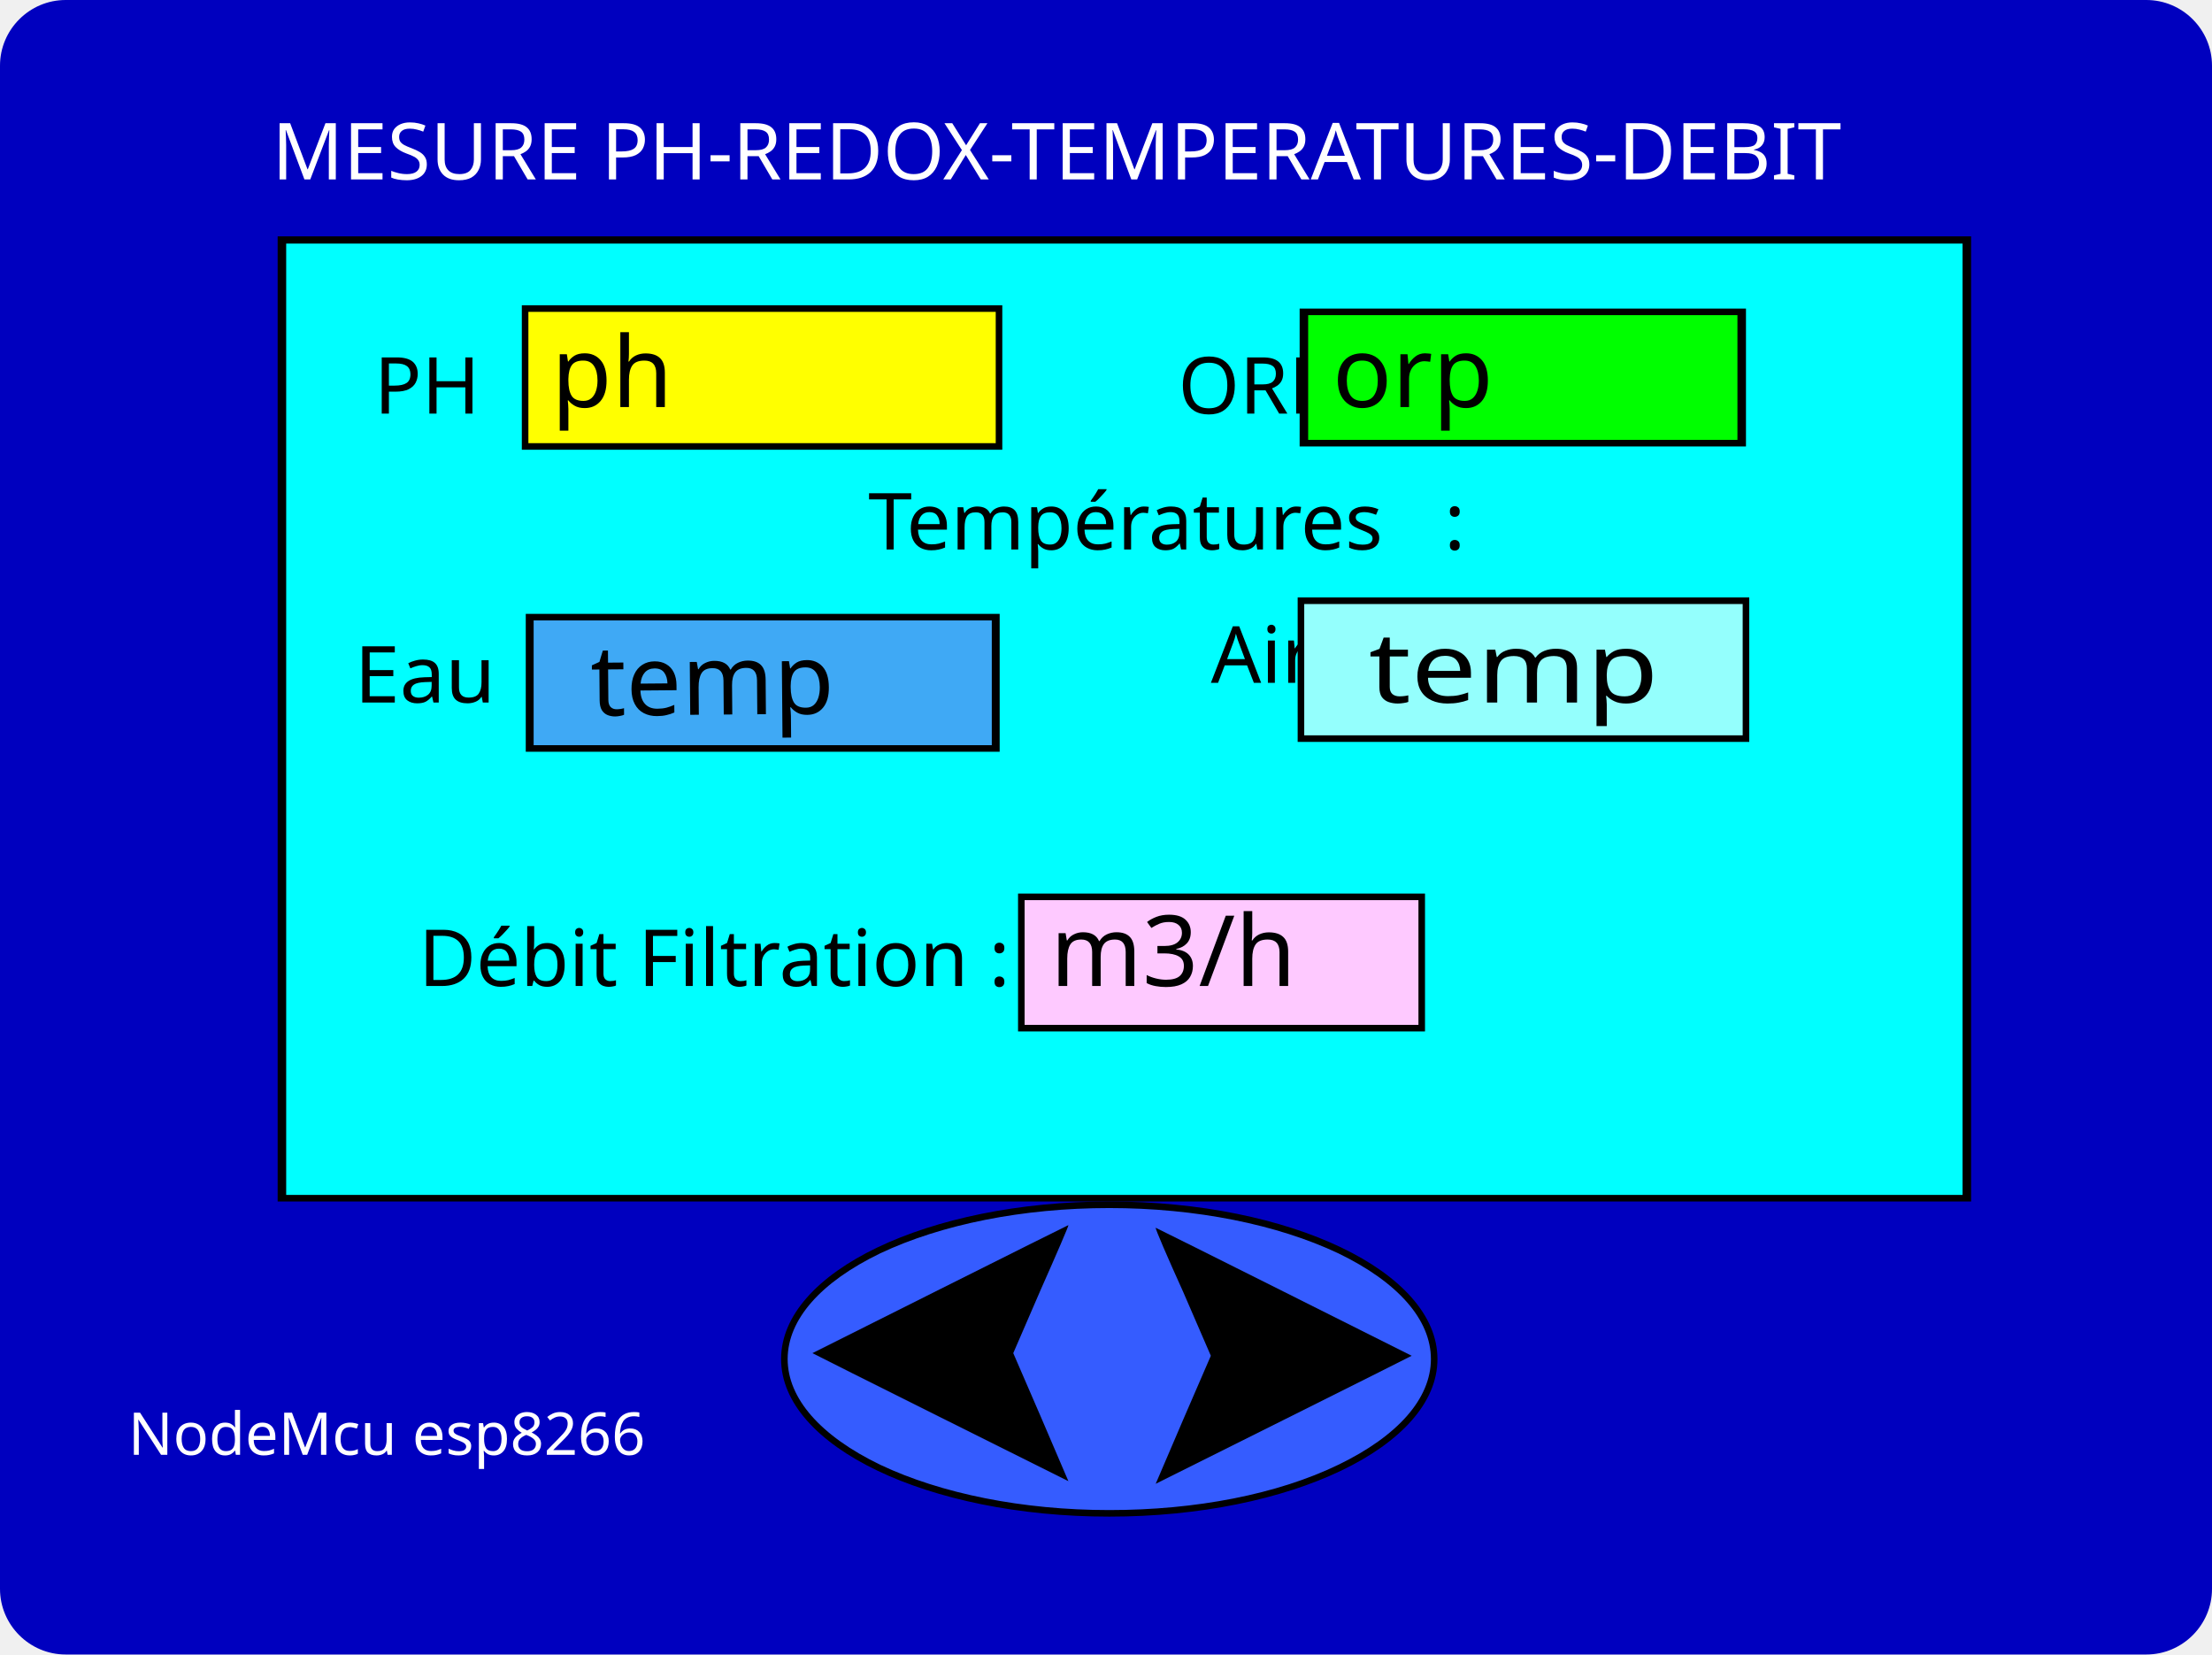
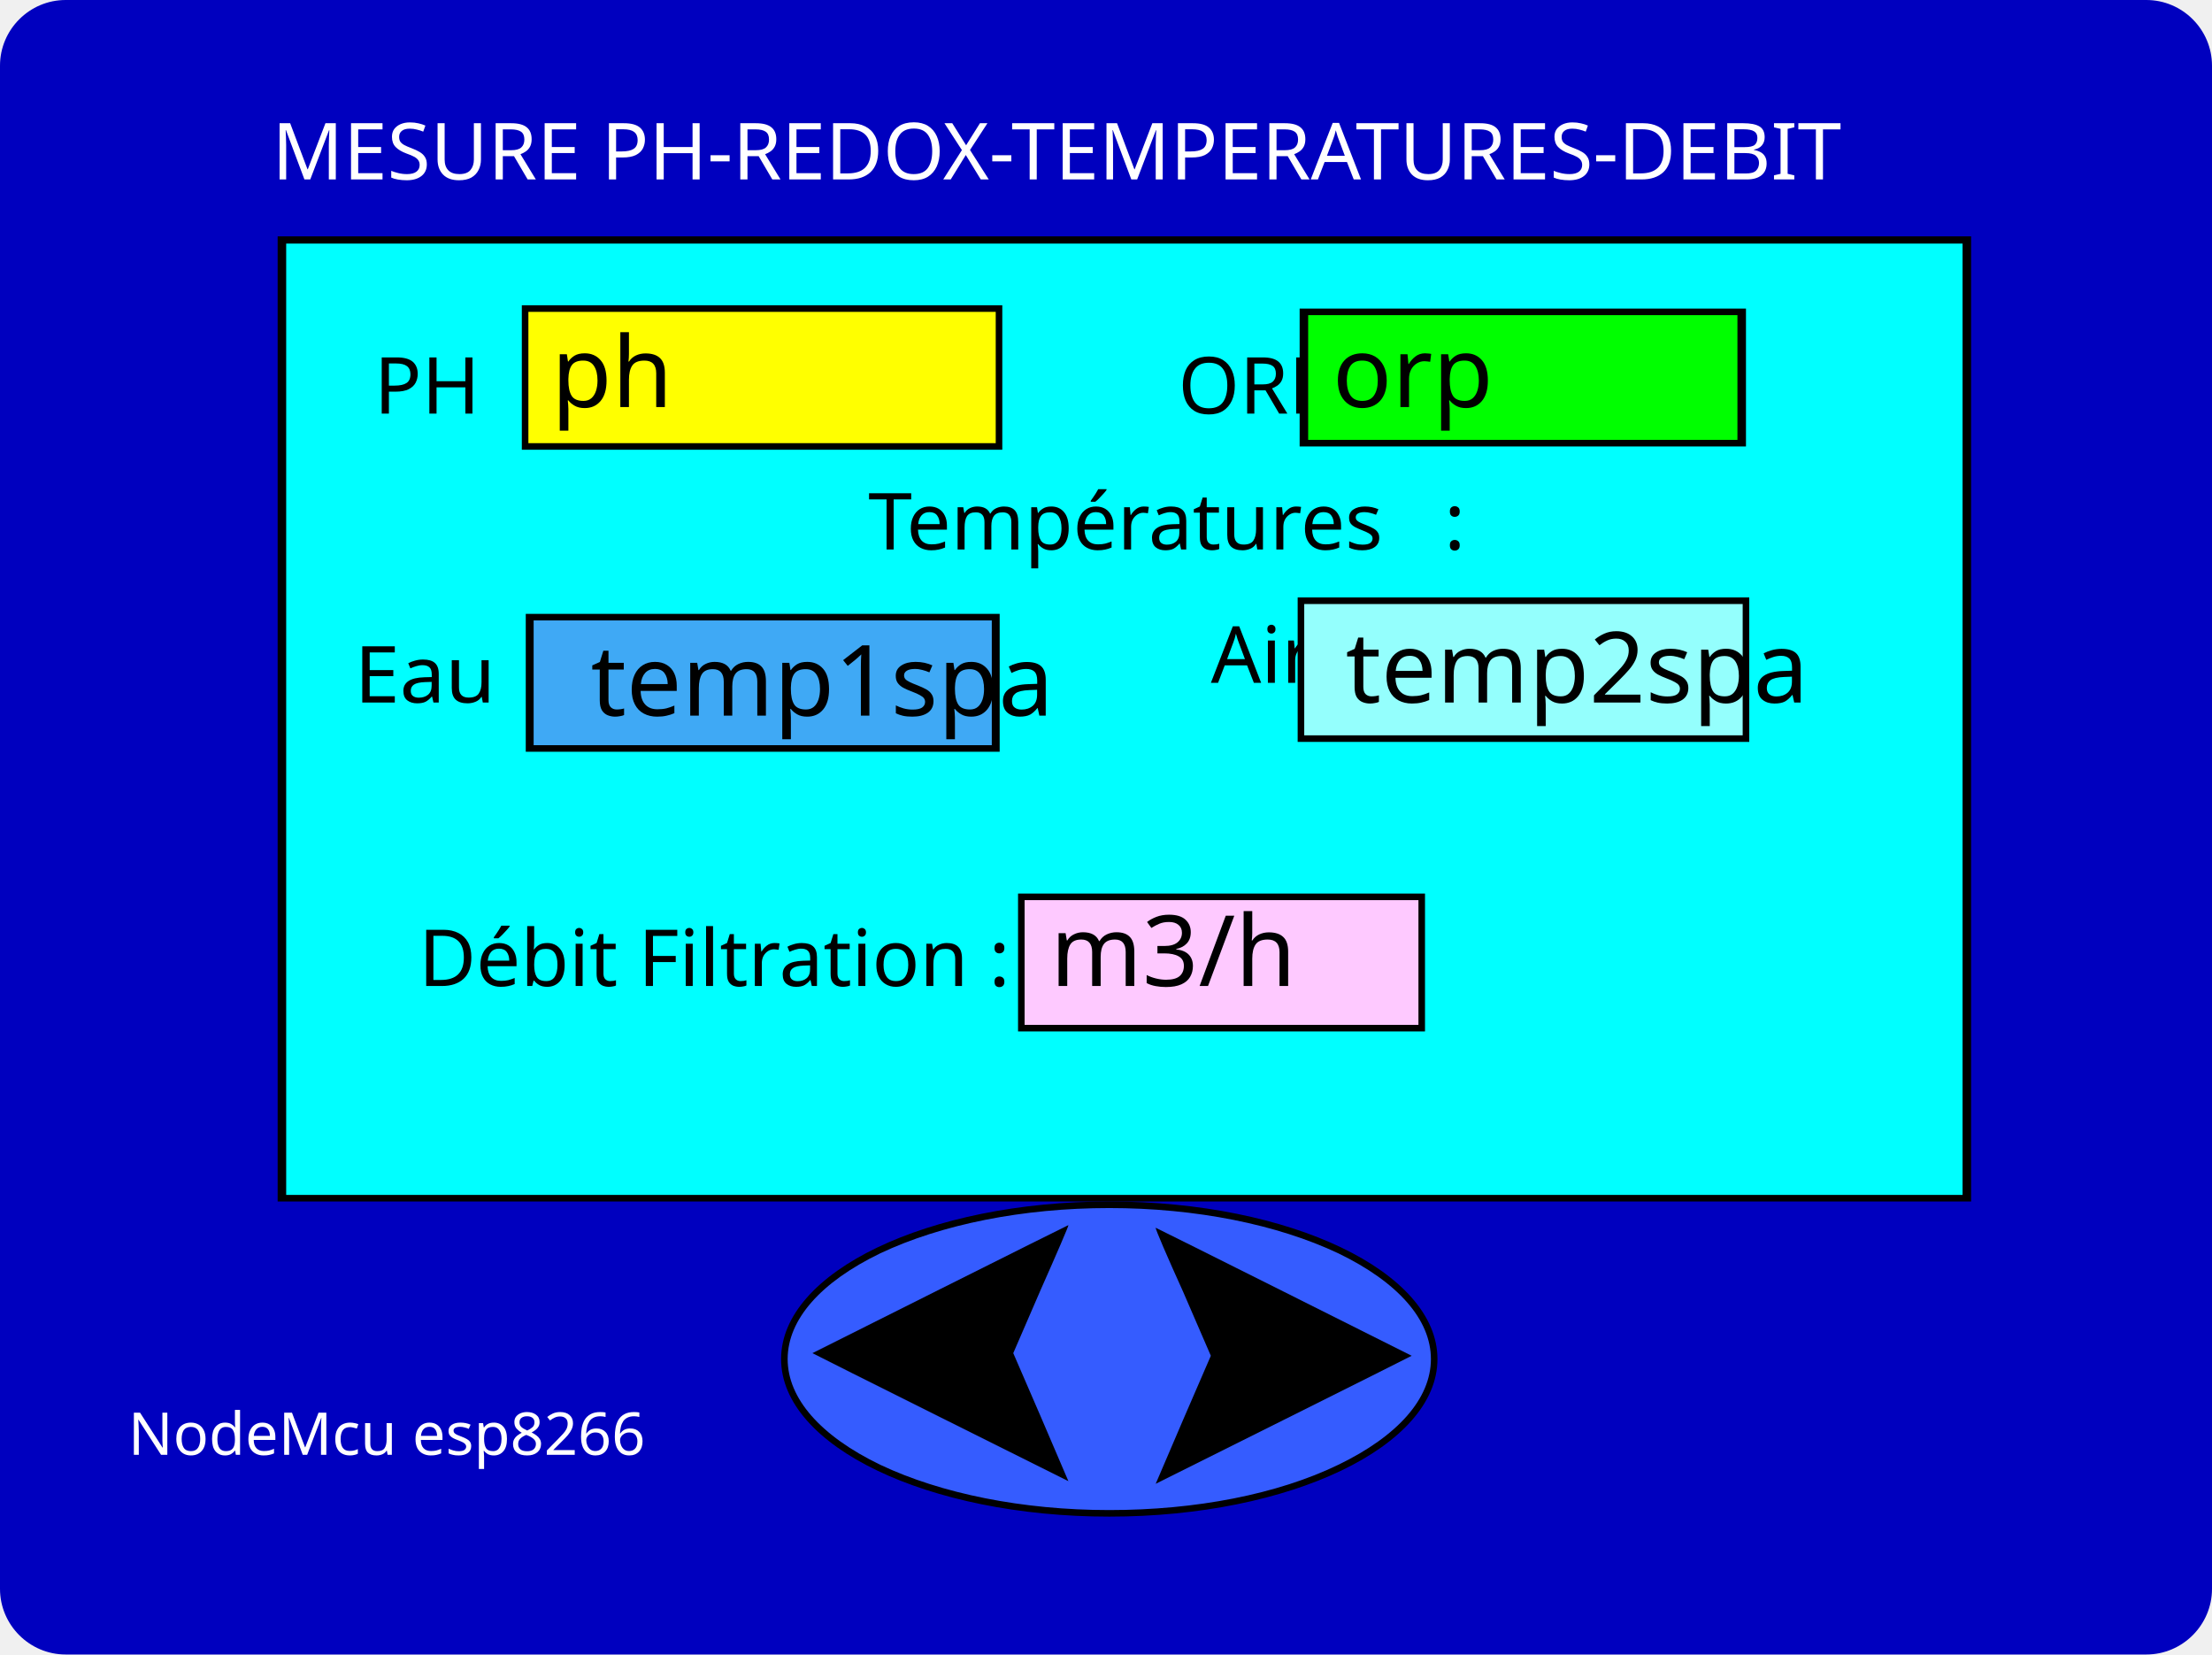
<svg xmlns="http://www.w3.org/2000/svg" version="1.1" id="mesures_spa" x="0px" y="0px" viewBox="0 0 337 252" style="enable-background:new 0 0 337 252;" xml:space="preserve">
  <style type="text/css">
	.spa0{fill:#0000BF;}
	.spa1{fill:#00FFFF;}
	.spa2{font-family:'ArialMT';}
	.spa3{font-size:12px;}
	.spa4{letter-spacing:33;}
	.spa5{fill:#FFFF00;stroke:#000000;stroke-miterlimit:10;}
	.spa6{fill:#00FF00;}
	.spa7{fill:#3FA9F5;}
	.spa8{fill:#94FFFD;stroke:#000000;stroke-miterlimit:10;}
	.spa9{fill:#FEC9FF;}
	.spa10{fill:#355CFF;}
	.spa11{fill:#FFFFFF;}
	.spa12{font-size:9px;}
	.spa13{font-size:15px;}
- 	.spa14{font-size:15.001px;}
+ 	
	
</style>
  <g>
    <path class="spa0" d="M10,247c-2.8,0-5-2.2-5-5V10c0-2.8,2.2-5,5-5h317c2.8,0,5,2.2,5,5v232c0,2.8-2.2,5-5,5H10z" />
    <path class="spa0" d="M327,10v232H10V10H327 M327,0H10C4.5,0,0,4.5,0,10v232c0,5.5,4.5,10,10,10h317c5.5,0,10-4.5,10-10V10   C337,4.5,332.5,0,327,0L327,0z" />
  </g>
  <g id="ecran1">
    <g>
      <rect x="43" y="36.5" class="spa1" width="256.7" height="145.9" />
      <path d="M299,37.1V182H43.6V37.1H299 M300.3,36h-258v147h258V36L300.3,36z" />
    </g>
    <text transform="matrix(1 0 0 1 57 63)" class="spa2 spa3">PH</text>
    <text transform="matrix(1 0 0 1 167 63)" class="spa2 spa3">    ORP</text>
    <text transform="matrix(1 0 0 1 132.2758 83.6919)" class="spa2 spa3">Températures   : </text>
    <text transform="matrix(1 0 0 1 83.5654 130.1042)" class="spa2 spa3 spa4">  </text>
    <text transform="matrix(1 0 0 1 172 104)" class="spa2 spa3">    Air</text>
    <text transform="matrix(1 0 0 1 63.7774 150.1797)" class="spa2 spa3">Débit Filtration :</text>
    <rect x="80" y="47" class="spa5" width="72.2" height="21" />
    <g>
      <rect x="198.7" y="47.5" class="spa6" width="66.7" height="20" />
      <path d="M264.7,48v19h-65.4V48H264.7 M266,47h-68v21h68V47L266,47z" />
    </g>
    <g>
      <rect x="80.8" y="94" class="spa7" width="71" height="20" />
      <path d="M151.1,94.5v19H81.3v-19H151.1 M152.3,93.5H80.1v21h72.2L152.3,93.5L152.3,93.5z" />
    </g>
    <rect x="198.2" y="91.5" class="spa8" width="67.8" height="21" />
    <g>
      <rect x="155.6" y="136.6" class="spa9" width="61" height="20" />
      <path d="M216.1,137.1v19h-60v-19H216.1 M217.1,136.1h-62v21h62V136.1L217.1,136.1z" />
    </g>
    <text id="ph" transform="matrix(1 0 0 1 84 62)" class="spa2 spa13">ph</text>
    <text id="orp" transform="matrix(1 0 0 1 203 62)" class="spa2 spa13">orp</text>
-     <text id="temp_eau" transform="matrix(1 -8.293536e-03 8.293536e-03 1 90 109)" class="spa2 spa14">temp</text>
-     <text id="temp_air" transform="matrix(1.1896 0 0 1 208.5146 107)" class="spa2 spa14">temp</text>
+     <text id="temp_eau" transform="matrix(1 0 0 1 90 109)" class="spa2 spa13">temp1spa</text>
+     <text id="temp_air" transform="matrix(1 0 0 1 205 107)" class="spa2 spa13">temp2spa</text>
    <text id="debit" transform="matrix(1 0 0 1 160 150.1799)" class="spa2 spa13">m3/h</text>
    <text transform="matrix(1.0326 0 0 1 54 107)" class="spa2 spa3">Eau </text>
  </g>
  <g>
    <ellipse class="spa10" cx="169" cy="207" rx="49.5" ry="23.5" />
    <path d="M169,184c13.2,0,25.6,2.5,34.9,6.9C213,195.3,218,201,218,207s-5,11.7-14.1,16.1c-9.3,4.5-21.7,6.9-34.9,6.9   s-25.6-2.5-34.9-6.9C125,218.7,120,213,120,207s5-11.7,14.1-16.1C143.4,186.5,155.8,184,169,184 M169,183c-27.6,0-50,10.7-50,24   s22.4,24,50,24s50-10.7,50-24S196.6,183,169,183L169,183z" />
  </g>
  <g>
    <g id="ecran_suivant_" transform="matrix(0,-1,1,0,28.57143,680)">
      <path id="e_suiv" d="M493,147.5c0,0.1-19.5,39-19.5,39c-0.1-0.1-19.5-39-19.5-39s4.4,1.9,9.8,4.2l9.7,4.2l9.7-4.2    C488.5,149.3,492.9,147.4,493,147.5C493,147.4,493,147.4,493,147.5z" />
    </g>
  </g>
  <g>
    <g id="ecran_precedent_" transform="matrix(0,-1,1,0,28.57143,680)">
      <path id="e_prec" d="M493.4,134.2c0-0.1-19.5-39-19.5-39c-0.1,0.1-19.5,39-19.5,39s4.4-1.9,9.8-4.2l9.7-4.2l9.7,4.2    C489,132.4,493.4,134.3,493.4,134.2C493.4,134.3,493.4,134.2,493.4,134.2z" />
    </g>
  </g>
  <text transform="matrix(1 0 0 1 41.4414 27.3308)" class="spa11 spa2 spa3">MESURE PH-REDOX-TEMPERATURES-DEBIT</text>
  <text transform="matrix(1 0 0 1 19.522 221.5869)" class="spa11 spa2 spa12">NodeMcu esp8266</text>
</svg>
